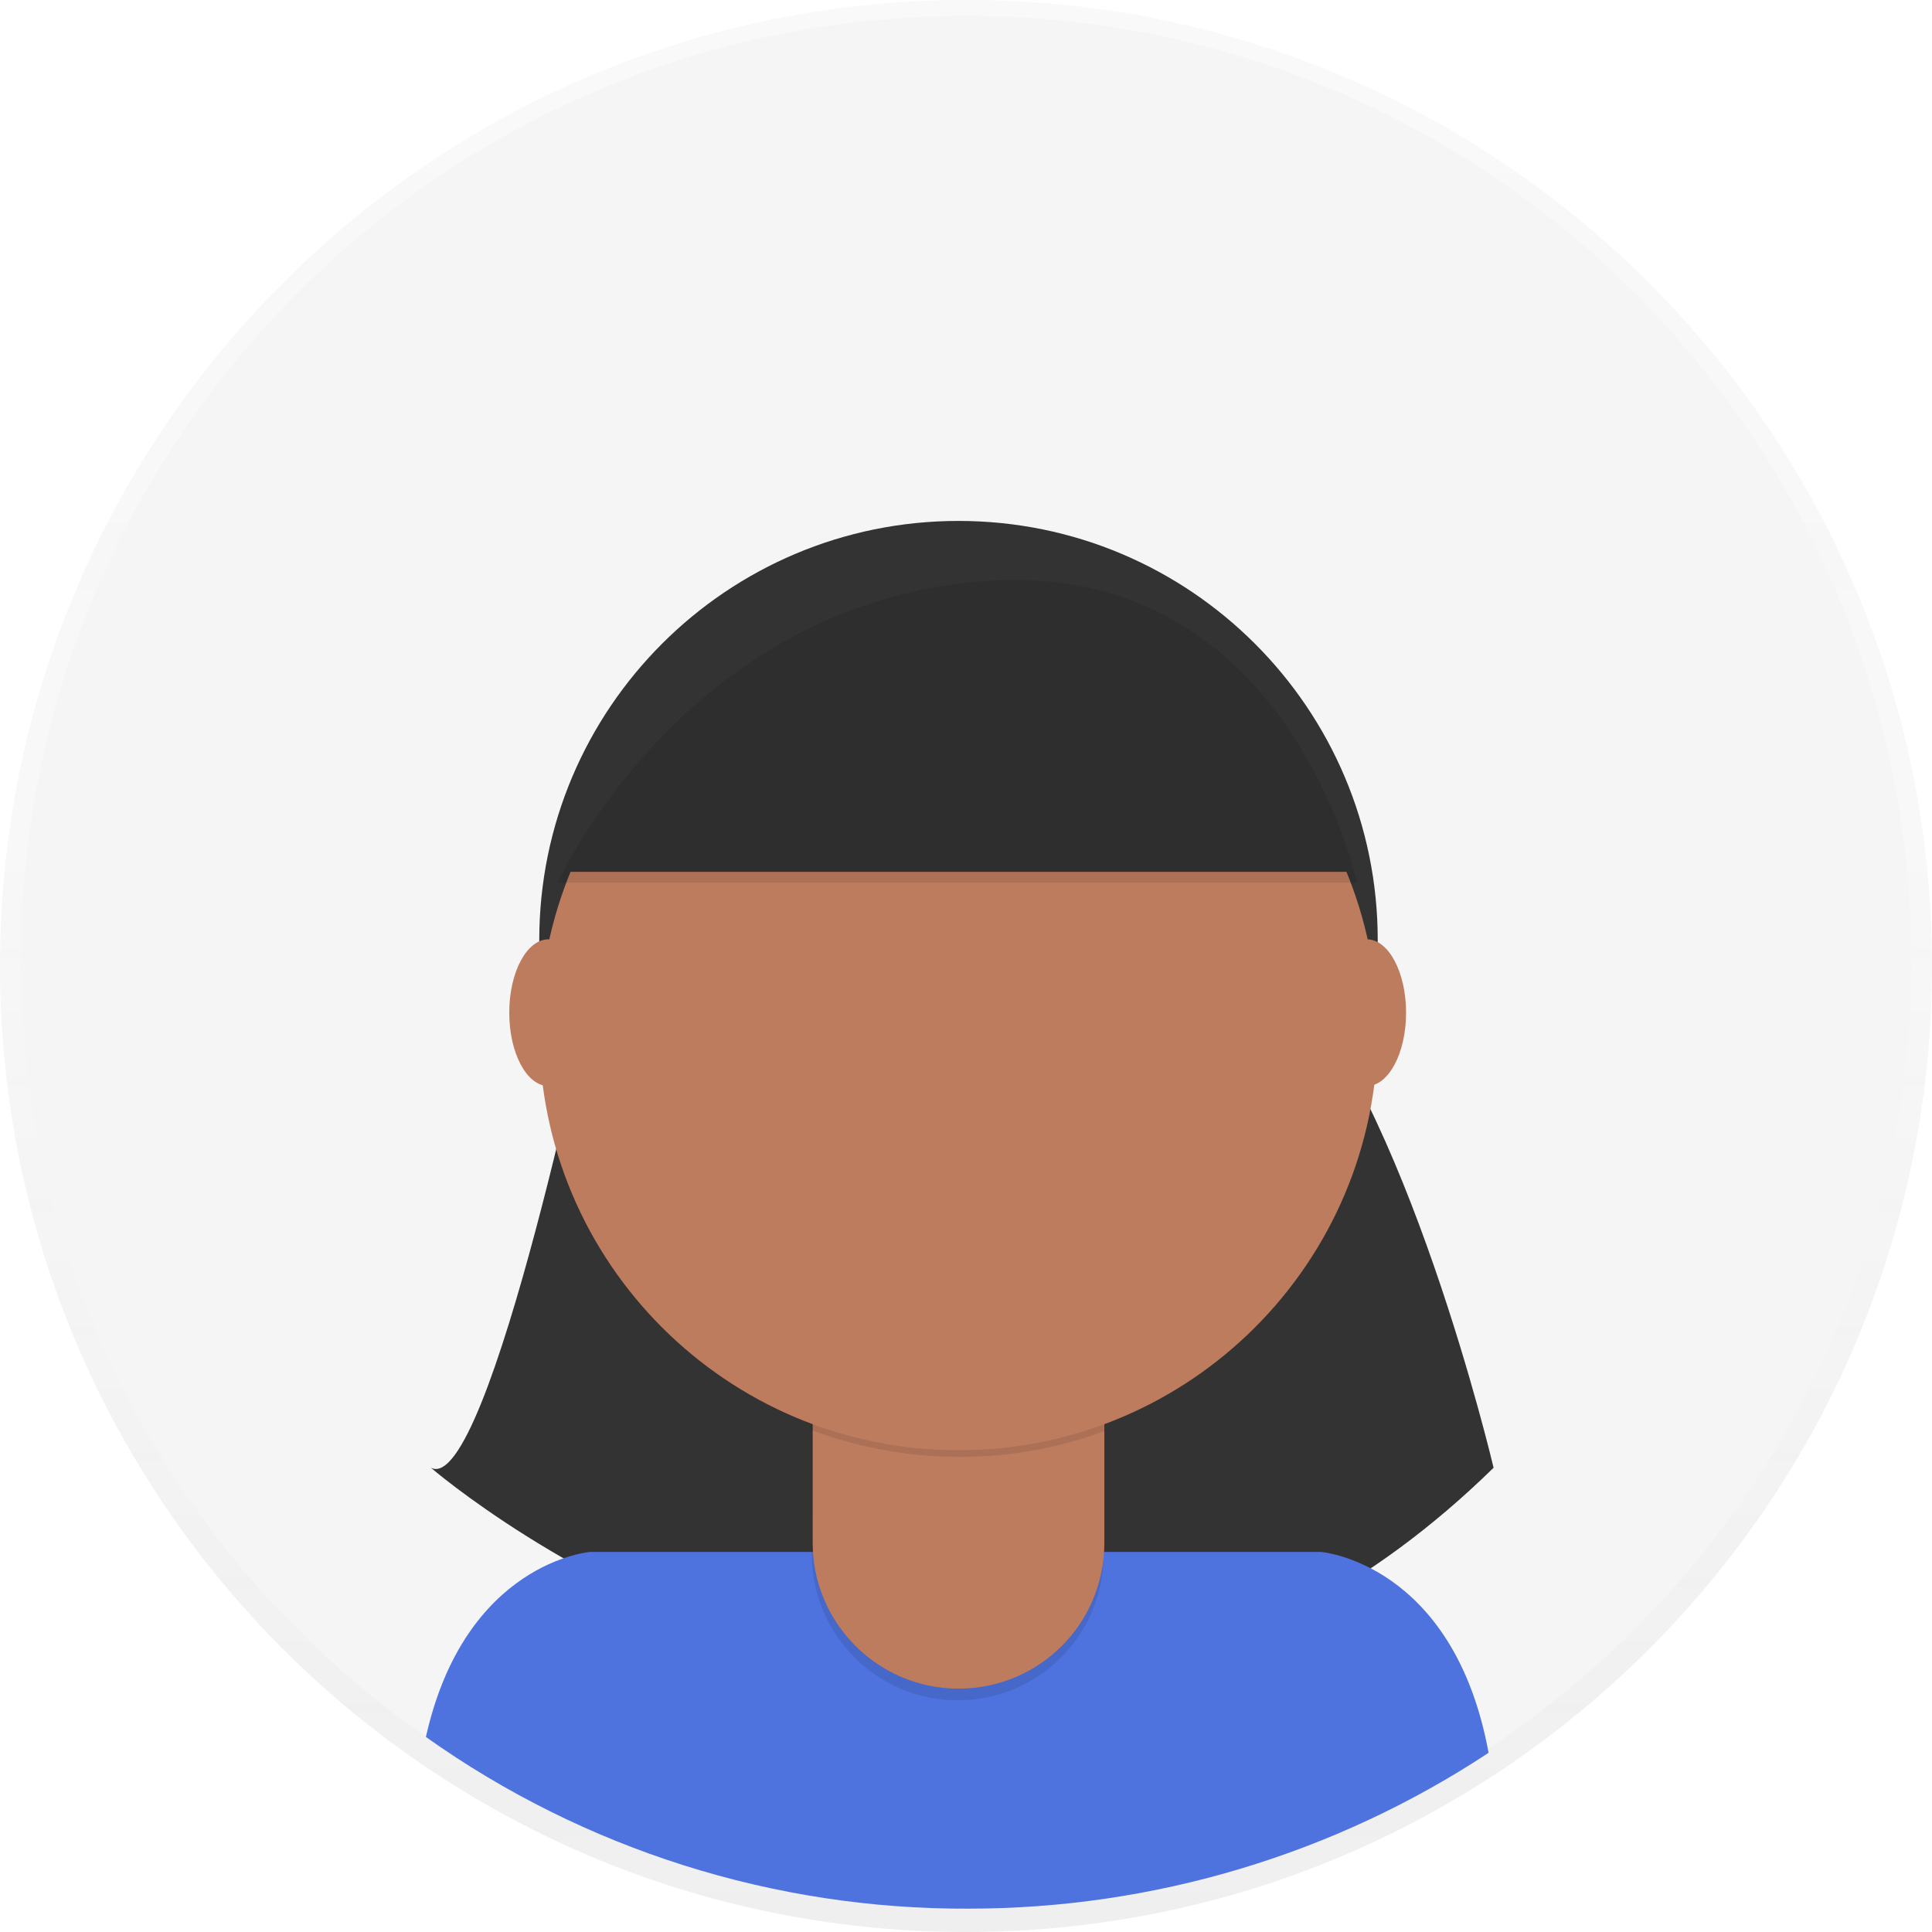
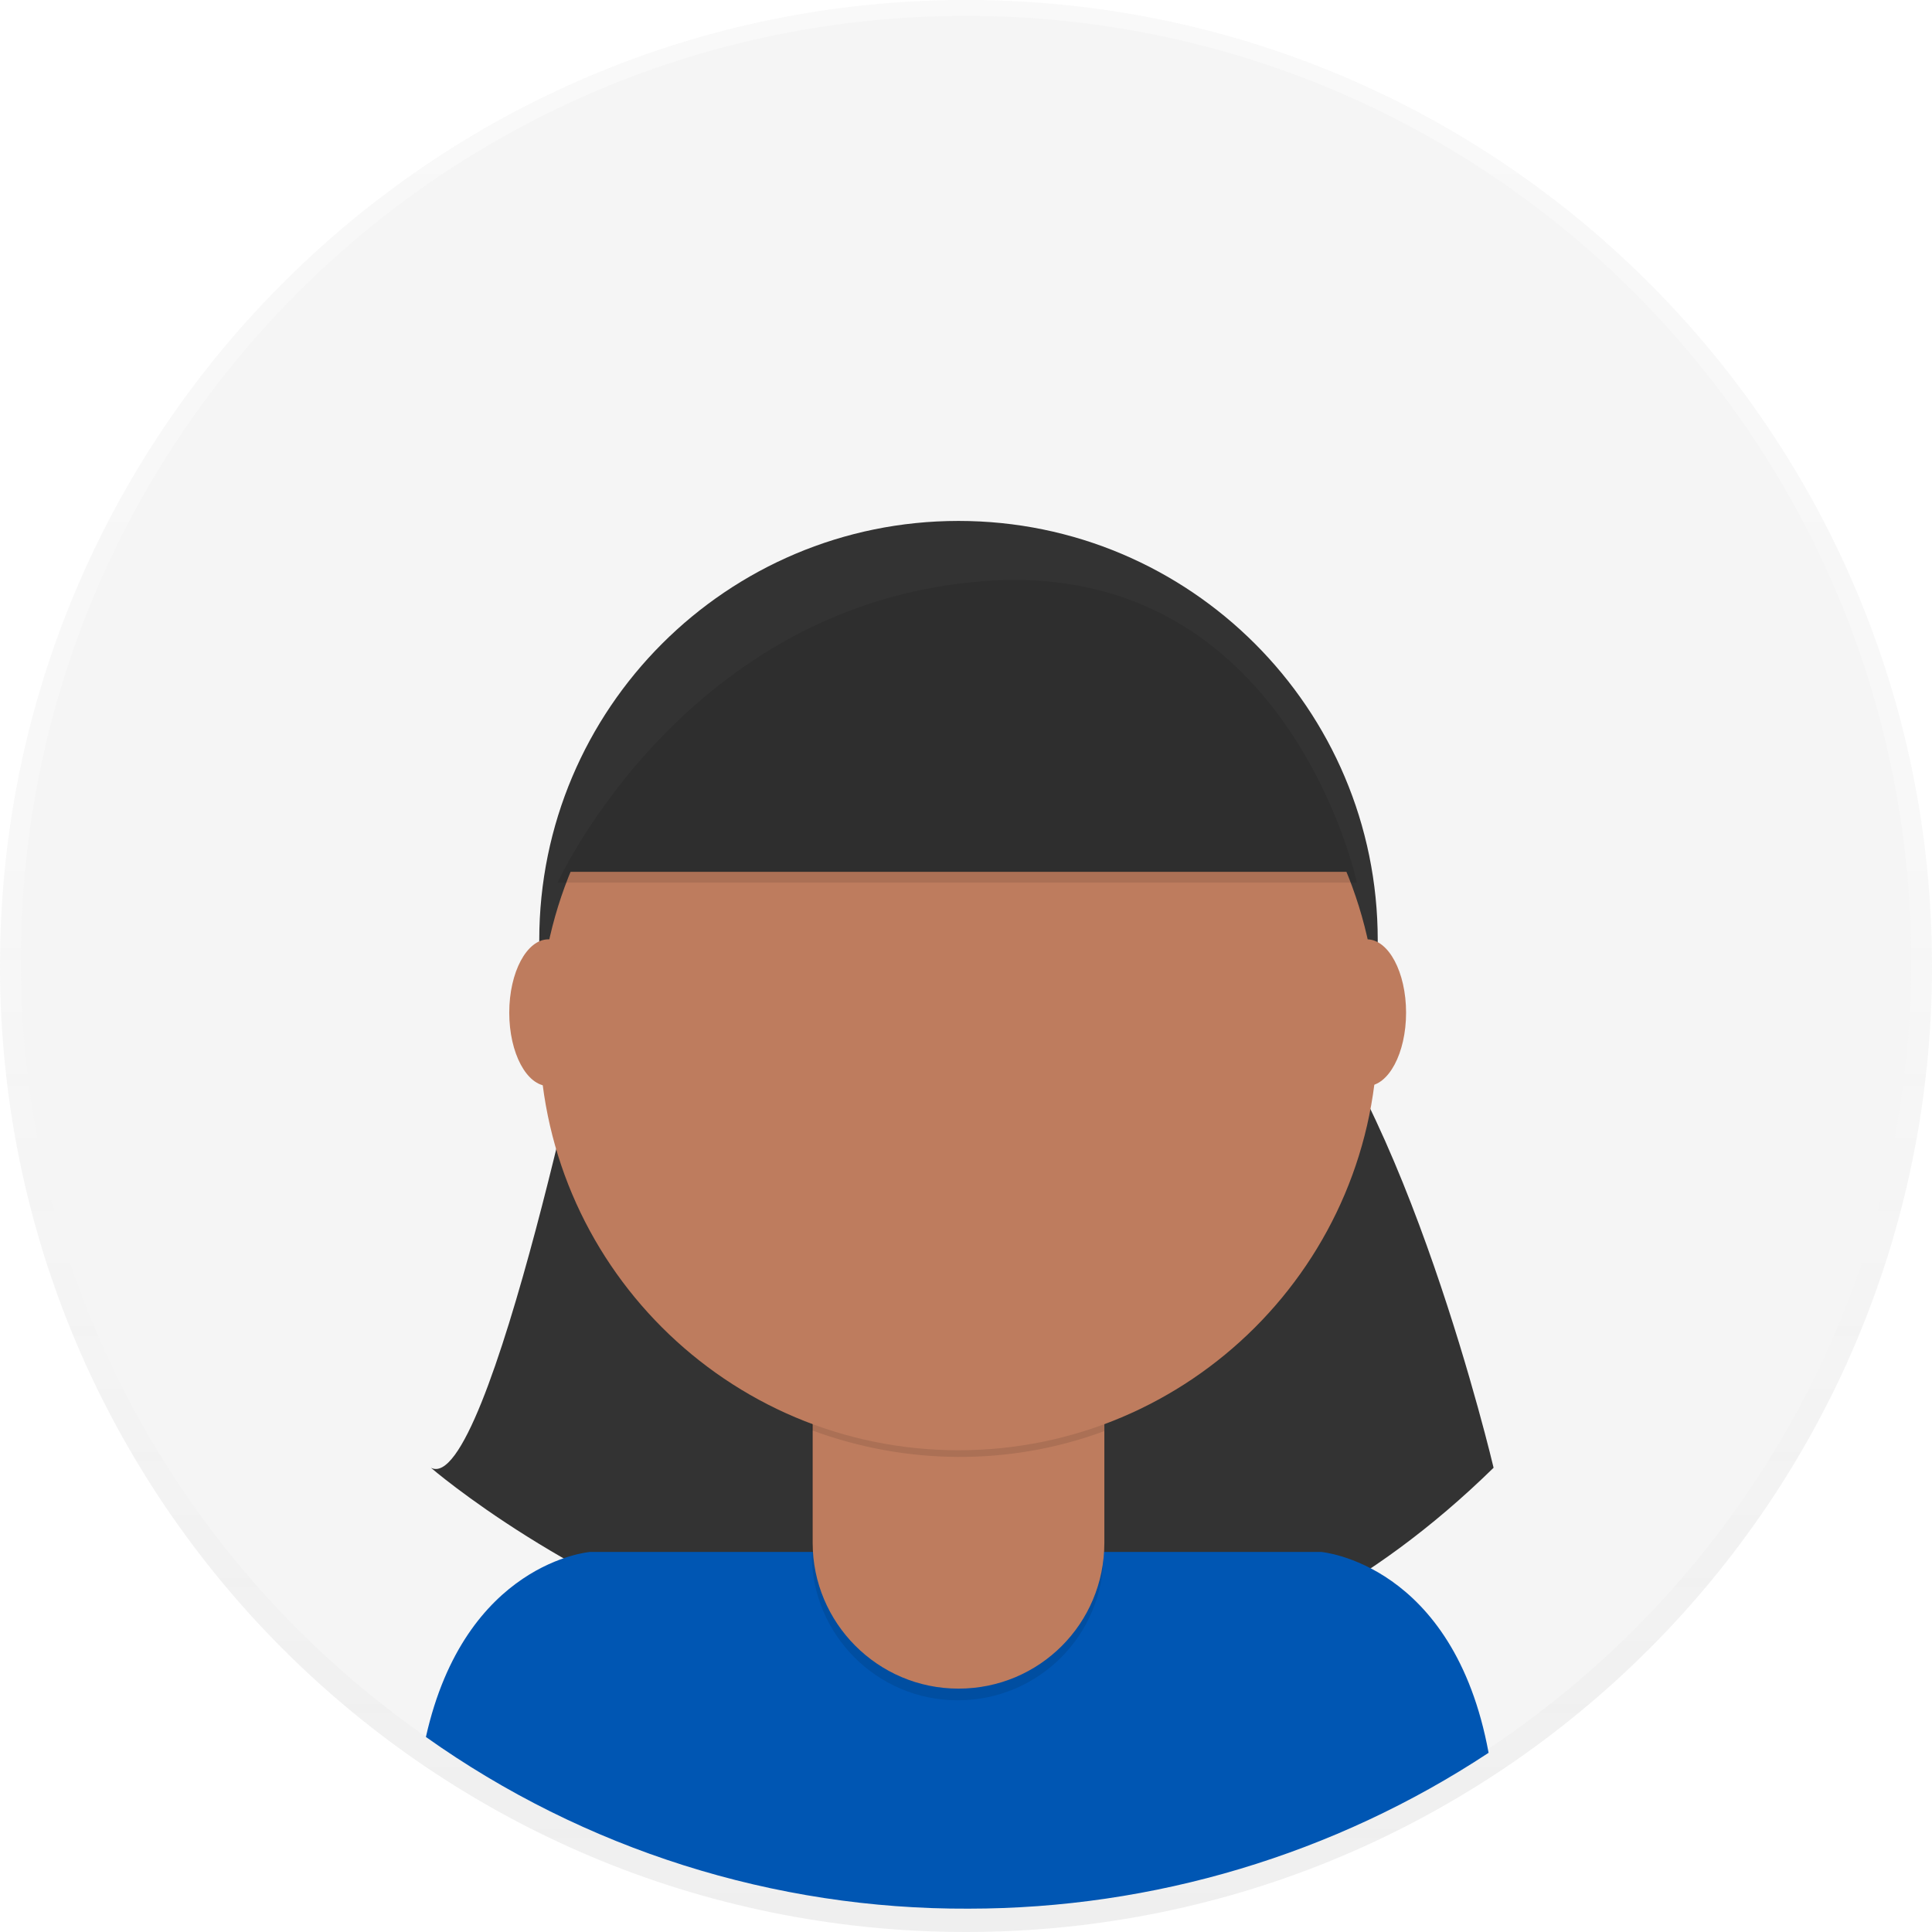
<svg xmlns="http://www.w3.org/2000/svg" version="1.1" id="_x38_8ce59e9-c4b8-4d1d-9d7a-ce0190159aa8" x="0px" y="0px" viewBox="0 0 231.8 231.8" style="enable-background:new 0 0 231.8 231.8;" xml:space="preserve">
  <style type="text/css">
	.st0{opacity:0.5;}
	.st1{fill:url(#SVGID_1_);}
	.st2{fill:#F5F5F5;}
	.st3{fill:#333333;}
- 	.st4{fill:#4E73DF;}
+ 	.st4{fill:#0056b3;}
	.st5{opacity:0.1;enable-background:new    ;}
	.st6{fill:#BE7C5E;}
</style>
  <g class="st0">
    <linearGradient id="SVGID_1_" gradientUnits="userSpaceOnUse" x1="115.89" y1="525.2" x2="115.89" y2="756.98" gradientTransform="matrix(1 0 0 -1 0 756.98)">
      <stop offset="0" style="stop-color:#808080;stop-opacity:0.25" />
      <stop offset="0.54" style="stop-color:#808080;stop-opacity:0.12" />
      <stop offset="1" style="stop-color:#808080;stop-opacity:0.1" />
    </linearGradient>
    <circle class="st1" cx="115.9" cy="115.9" r="115.9" />
  </g>
  <circle class="st2" cx="115.9" cy="115.3" r="113.4" />
  <path class="st3" d="M71.6,116.3c0,0-12.9,63.4-19.9,59.8c0,0,67.7,58.5,127.5,0c0,0-10.5-44.6-25.7-59.8H71.6z" />
  <path class="st4" d="M116.2,229c22.2,0,43.9-6.5,62.4-18.7c-4.2-22.8-20.1-24.1-20.1-24.1H70.8c0,0-15,1.2-19.7,22.2  C70.1,221.9,92.9,229.1,116.2,229z" />
  <circle class="st3" cx="115" cy="112.8" r="50.3" />
  <path class="st5" d="M97.3,158.4h35.1l0,0v28.1c0,9.7-7.8,17.5-17.5,17.5l0,0c-9.7,0-17.5-7.9-17.5-17.5L97.3,158.4L97.3,158.4z" />
  <path class="st6" d="M100.7,157.1h28.4c1.9,0,3.4,1.5,3.4,3.3v0v24.7c0,9.7-7.8,17.5-17.5,17.5l0,0c-9.7,0-17.5-7.9-17.5-17.5v0  v-24.7C97.4,158.6,98.9,157.1,100.7,157.1z" />
  <path class="st5" d="M97.4,171.6c11.3,4.2,23.8,4.3,35.1,0.1v-4.3H97.4V171.6z" />
  <circle class="st6" cx="115" cy="123.7" r="50.3" />
  <path class="st3" d="M66.9,104.6h95.9c0,0-8.2-38.7-44.4-36.2S66.9,104.6,66.9,104.6z" />
  <ellipse class="st6" cx="65.8" cy="121.5" rx="4.7" ry="8.8" />
  <ellipse class="st6" cx="164" cy="121.5" rx="4.7" ry="8.8" />
  <path class="st5" d="M66.9,105.9h95.9c0,0-8.2-38.7-44.4-36.2S66.9,105.9,66.9,105.9z" />
</svg>
